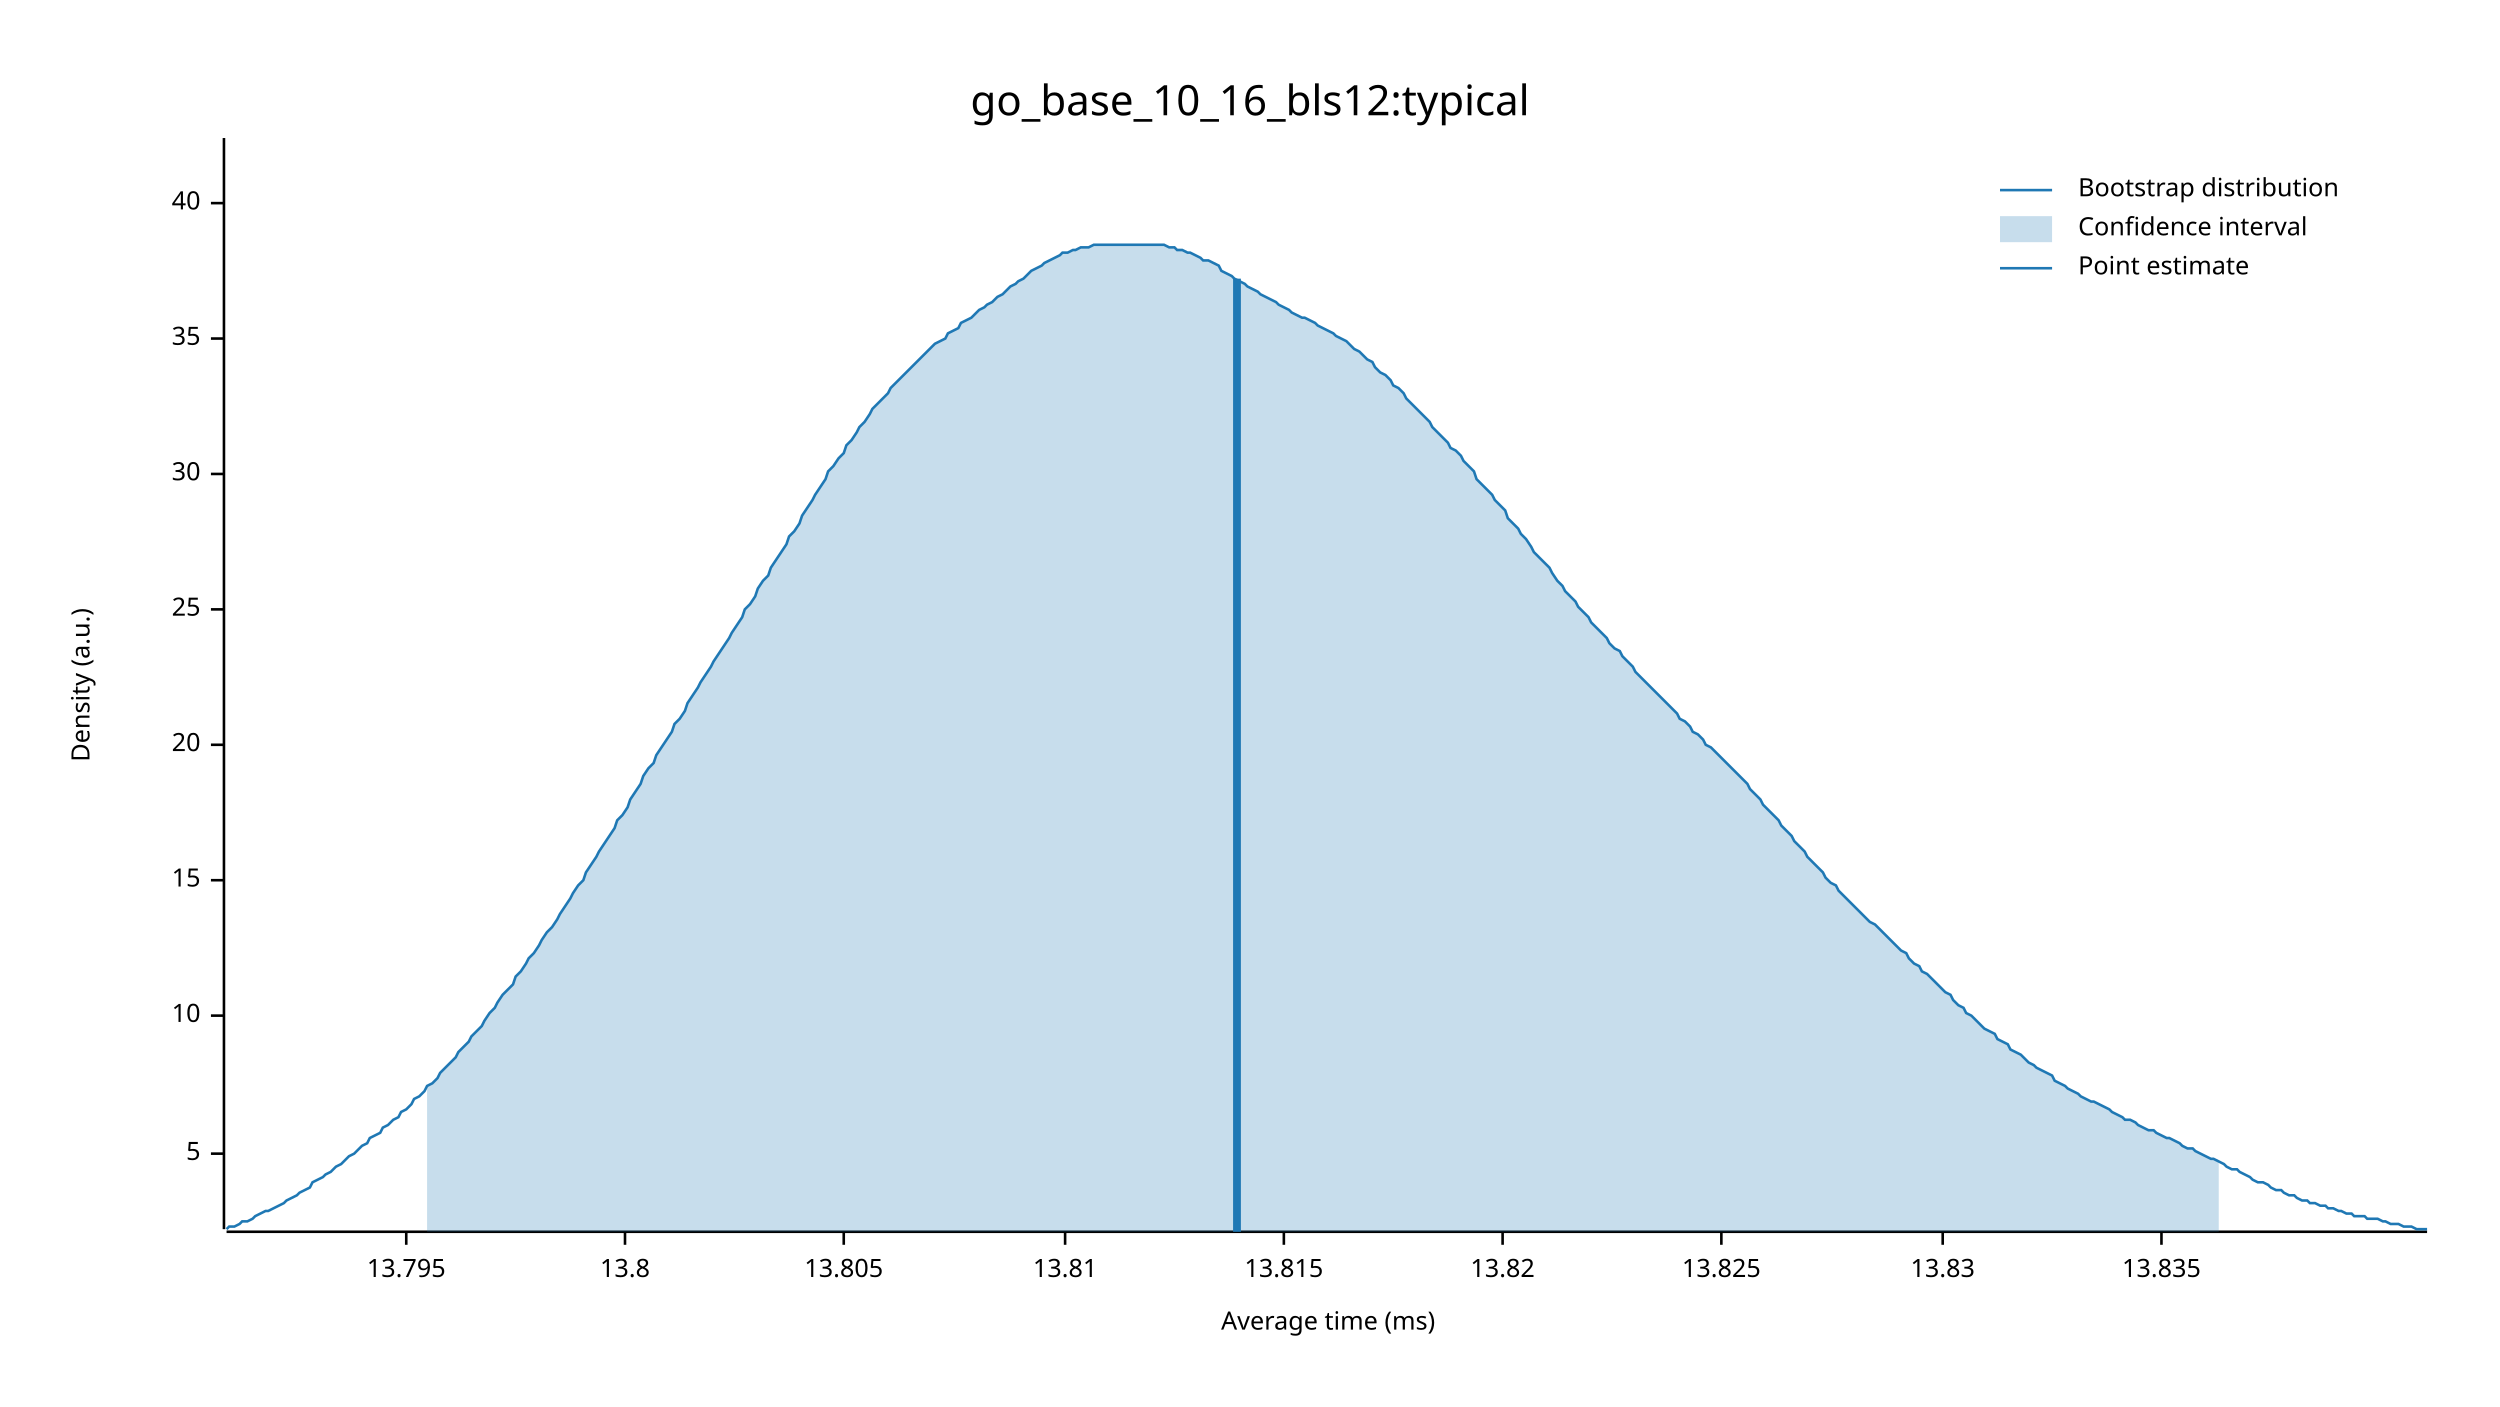
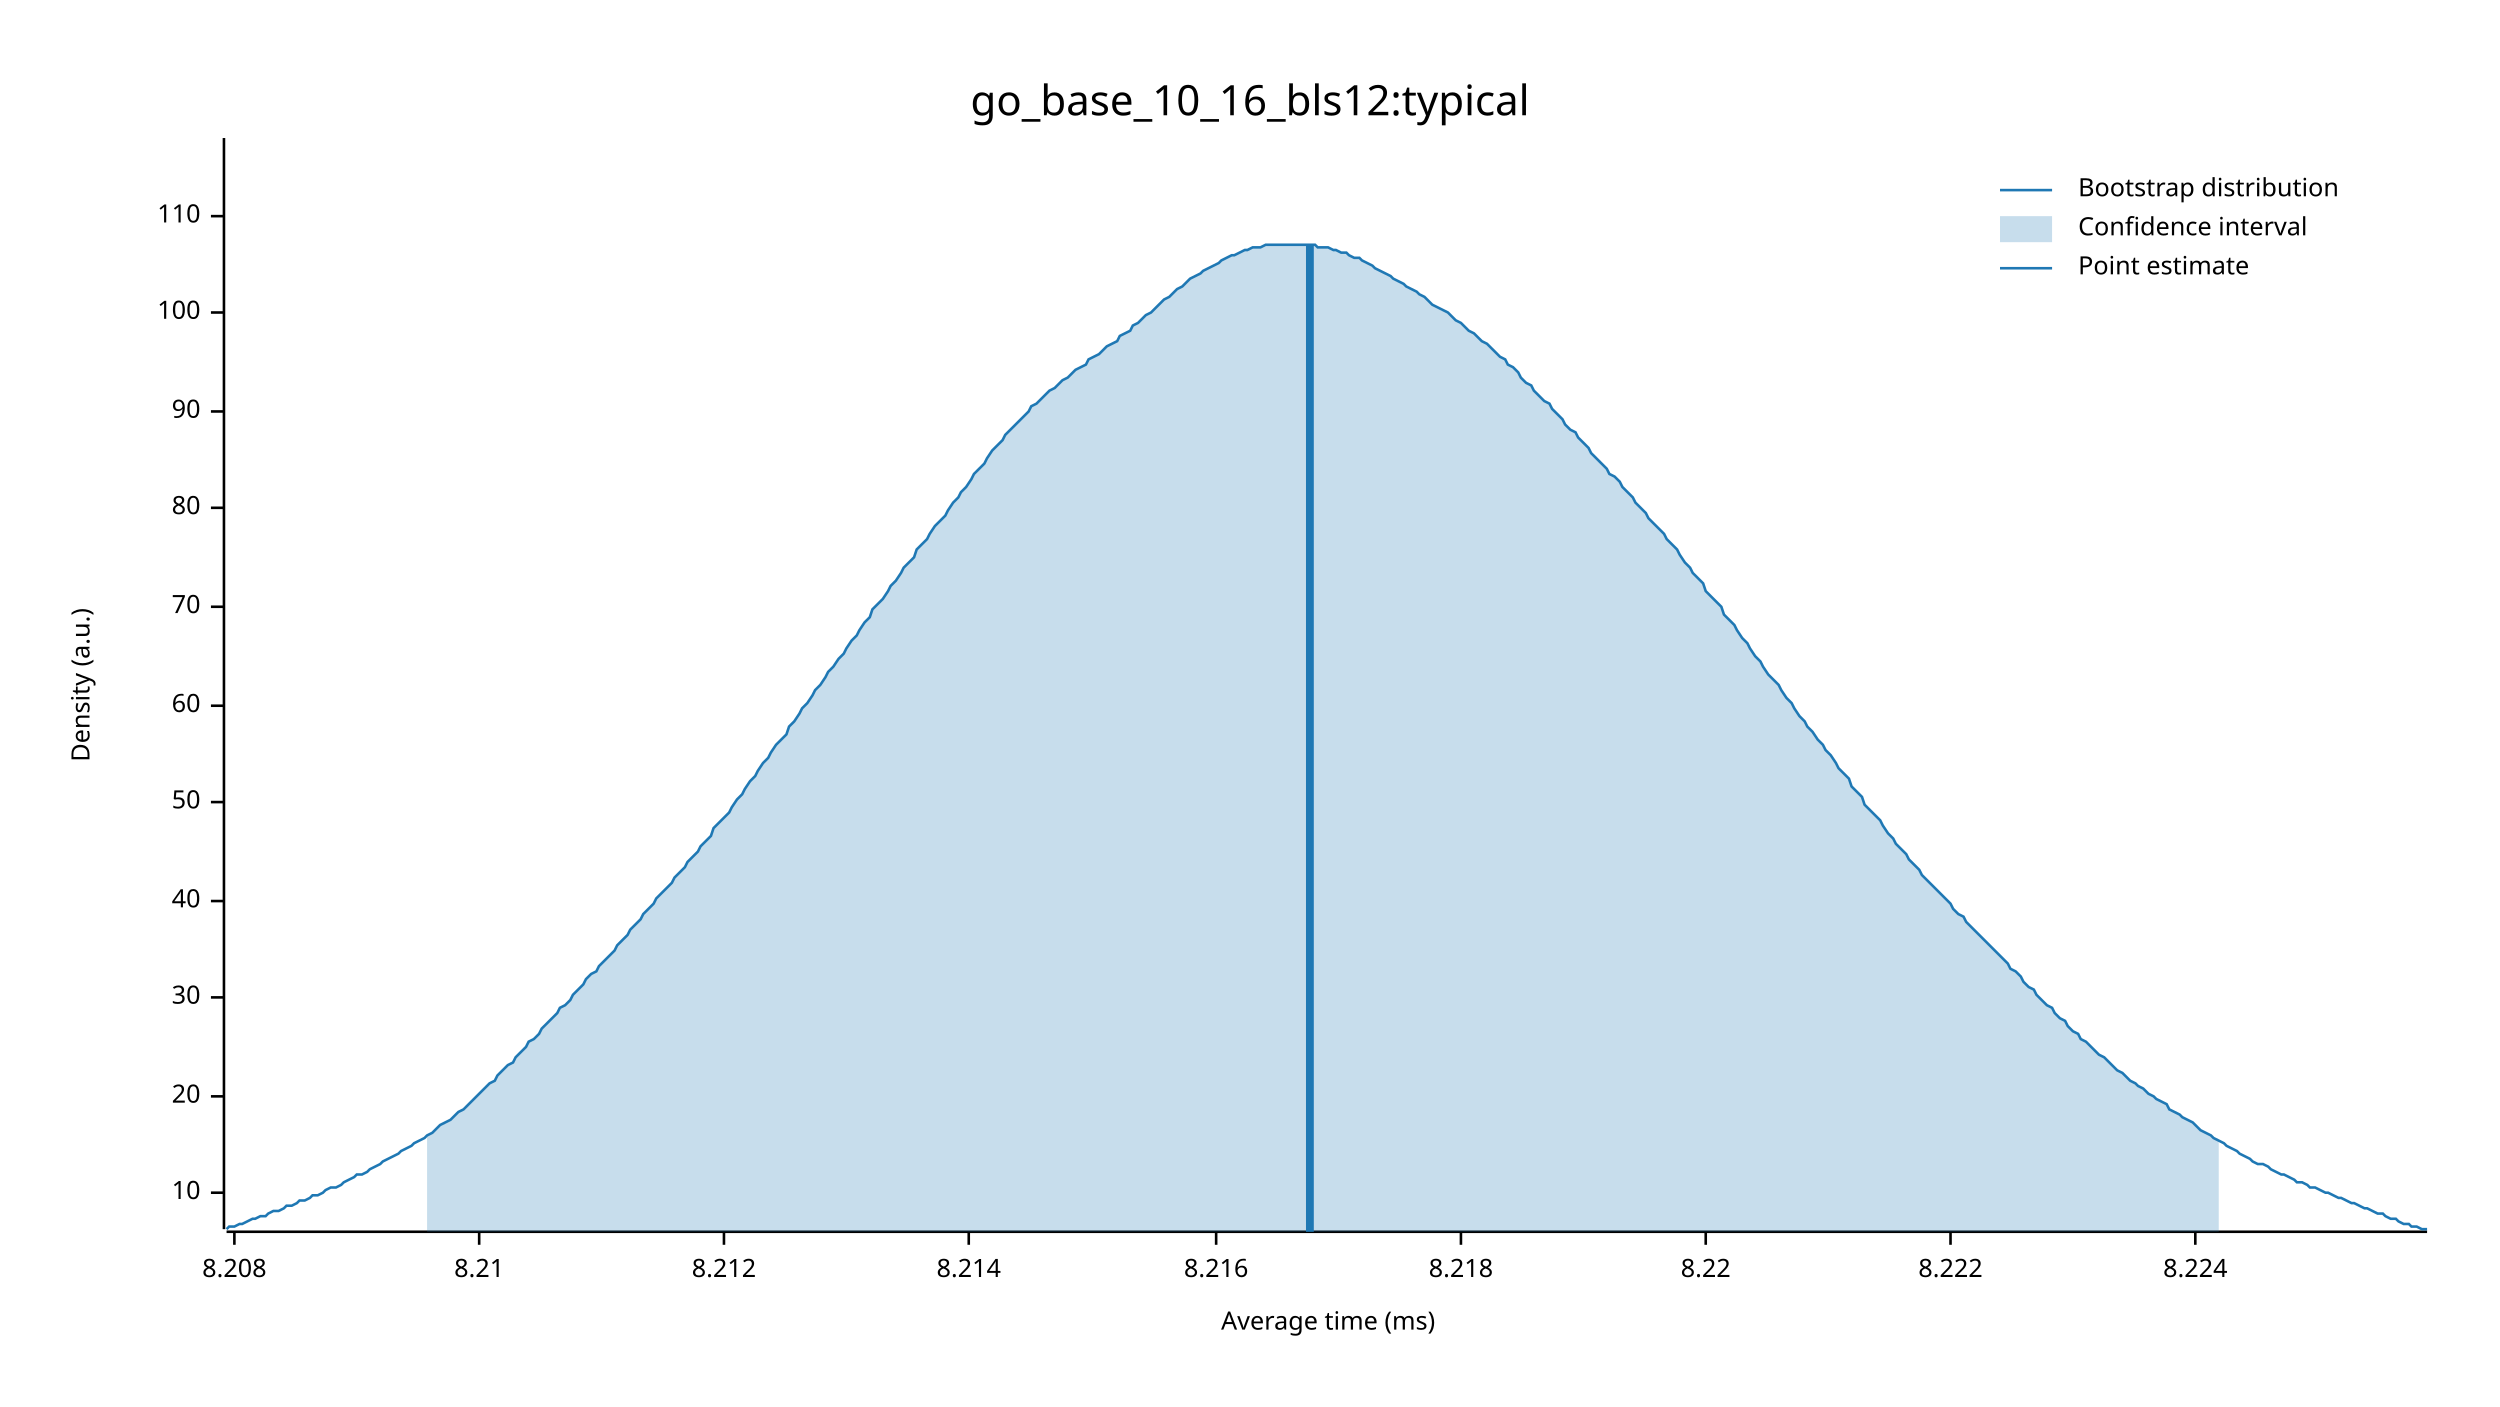
<svg xmlns="http://www.w3.org/2000/svg" width="960" height="540" viewBox="0 0 960 540">
  <text x="480" y="32" dy="0.76em" text-anchor="middle" font-family="sans-serif" font-size="16.129" opacity="1" fill="#000000">
go_base_10_16_bls12:typical
</text>
  <text x="27" y="263" dy="0.76em" text-anchor="middle" font-family="sans-serif" font-size="9.677" opacity="1" fill="#000000" transform="rotate(270, 27, 263)">
Density (a.u.)
</text>
  <text x="510" y="513" dy="-0.5ex" text-anchor="middle" font-family="sans-serif" font-size="9.677" opacity="1" fill="#000000">
Average time (ms)
</text>
  <polyline fill="none" opacity="1" stroke="#000000" stroke-width="1" points="86,53 86,472 " />
-   <text x="77" y="443" dy="0.5ex" text-anchor="end" font-family="sans-serif" font-size="9.677" opacity="1" fill="#000000">
- 5
- </text>
-   <polyline fill="none" opacity="1" stroke="#000000" stroke-width="1" points="81,443 86,443 " />
-   <text x="77" y="390" dy="0.5ex" text-anchor="end" font-family="sans-serif" font-size="9.677" opacity="1" fill="#000000">
+   <text x="77" y="458" dy="0.5ex" text-anchor="end" font-family="sans-serif" font-size="9.677" opacity="1" fill="#000000">
10
</text>
-   <polyline fill="none" opacity="1" stroke="#000000" stroke-width="1" points="81,390 86,390 " />
-   <text x="77" y="338" dy="0.5ex" text-anchor="end" font-family="sans-serif" font-size="9.677" opacity="1" fill="#000000">
- 15
- </text>
-   <polyline fill="none" opacity="1" stroke="#000000" stroke-width="1" points="81,338 86,338 " />
-   <text x="77" y="286" dy="0.5ex" text-anchor="end" font-family="sans-serif" font-size="9.677" opacity="1" fill="#000000">
+   <polyline fill="none" opacity="1" stroke="#000000" stroke-width="1" points="81,458 86,458 " />
+   <text x="77" y="421" dy="0.5ex" text-anchor="end" font-family="sans-serif" font-size="9.677" opacity="1" fill="#000000">
20
</text>
-   <polyline fill="none" opacity="1" stroke="#000000" stroke-width="1" points="81,286 86,286 " />
-   <text x="77" y="234" dy="0.5ex" text-anchor="end" font-family="sans-serif" font-size="9.677" opacity="1" fill="#000000">
- 25
- </text>
-   <polyline fill="none" opacity="1" stroke="#000000" stroke-width="1" points="81,234 86,234 " />
-   <text x="77" y="182" dy="0.5ex" text-anchor="end" font-family="sans-serif" font-size="9.677" opacity="1" fill="#000000">
+   <polyline fill="none" opacity="1" stroke="#000000" stroke-width="1" points="81,421 86,421 " />
+   <text x="77" y="383" dy="0.5ex" text-anchor="end" font-family="sans-serif" font-size="9.677" opacity="1" fill="#000000">
30
</text>
-   <polyline fill="none" opacity="1" stroke="#000000" stroke-width="1" points="81,182 86,182 " />
-   <text x="77" y="130" dy="0.5ex" text-anchor="end" font-family="sans-serif" font-size="9.677" opacity="1" fill="#000000">
- 35
- </text>
-   <polyline fill="none" opacity="1" stroke="#000000" stroke-width="1" points="81,130 86,130 " />
-   <text x="77" y="78" dy="0.5ex" text-anchor="end" font-family="sans-serif" font-size="9.677" opacity="1" fill="#000000">
+   <polyline fill="none" opacity="1" stroke="#000000" stroke-width="1" points="81,383 86,383 " />
+   <text x="77" y="346" dy="0.5ex" text-anchor="end" font-family="sans-serif" font-size="9.677" opacity="1" fill="#000000">
40
</text>
-   <polyline fill="none" opacity="1" stroke="#000000" stroke-width="1" points="81,78 86,78 " />
+   <polyline fill="none" opacity="1" stroke="#000000" stroke-width="1" points="81,346 86,346 " />
+   <text x="77" y="308" dy="0.5ex" text-anchor="end" font-family="sans-serif" font-size="9.677" opacity="1" fill="#000000">
+ 50
+ </text>
+   <polyline fill="none" opacity="1" stroke="#000000" stroke-width="1" points="81,308 86,308 " />
+   <text x="77" y="271" dy="0.5ex" text-anchor="end" font-family="sans-serif" font-size="9.677" opacity="1" fill="#000000">
+ 60
+ </text>
+   <polyline fill="none" opacity="1" stroke="#000000" stroke-width="1" points="81,271 86,271 " />
+   <text x="77" y="233" dy="0.5ex" text-anchor="end" font-family="sans-serif" font-size="9.677" opacity="1" fill="#000000">
+ 70
+ </text>
+   <polyline fill="none" opacity="1" stroke="#000000" stroke-width="1" points="81,233 86,233 " />
+   <text x="77" y="195" dy="0.5ex" text-anchor="end" font-family="sans-serif" font-size="9.677" opacity="1" fill="#000000">
+ 80
+ </text>
+   <polyline fill="none" opacity="1" stroke="#000000" stroke-width="1" points="81,195 86,195 " />
+   <text x="77" y="158" dy="0.5ex" text-anchor="end" font-family="sans-serif" font-size="9.677" opacity="1" fill="#000000">
+ 90
+ </text>
+   <polyline fill="none" opacity="1" stroke="#000000" stroke-width="1" points="81,158 86,158 " />
+   <text x="77" y="120" dy="0.5ex" text-anchor="end" font-family="sans-serif" font-size="9.677" opacity="1" fill="#000000">
+ 100
+ </text>
+   <polyline fill="none" opacity="1" stroke="#000000" stroke-width="1" points="81,120 86,120 " />
+   <text x="77" y="83" dy="0.5ex" text-anchor="end" font-family="sans-serif" font-size="9.677" opacity="1" fill="#000000">
+ 110
+ </text>
+   <polyline fill="none" opacity="1" stroke="#000000" stroke-width="1" points="81,83 86,83 " />
  <polyline fill="none" opacity="1" stroke="#000000" stroke-width="1" points="87,473 932,473 " />
-   <text x="156" y="483" dy="0.76em" text-anchor="middle" font-family="sans-serif" font-size="9.677" opacity="1" fill="#000000">
- 13.795
+   <text x="90" y="483" dy="0.76em" text-anchor="middle" font-family="sans-serif" font-size="9.677" opacity="1" fill="#000000">
+ 8.208
</text>
-   <polyline fill="none" opacity="1" stroke="#000000" stroke-width="1" points="156,473 156,478 " />
-   <text x="240" y="483" dy="0.76em" text-anchor="middle" font-family="sans-serif" font-size="9.677" opacity="1" fill="#000000">
- 13.8
+   <polyline fill="none" opacity="1" stroke="#000000" stroke-width="1" points="90,473 90,478 " />
+   <text x="184" y="483" dy="0.76em" text-anchor="middle" font-family="sans-serif" font-size="9.677" opacity="1" fill="#000000">
+ 8.21
</text>
-   <polyline fill="none" opacity="1" stroke="#000000" stroke-width="1" points="240,473 240,478 " />
-   <text x="324" y="483" dy="0.76em" text-anchor="middle" font-family="sans-serif" font-size="9.677" opacity="1" fill="#000000">
- 13.805
+   <polyline fill="none" opacity="1" stroke="#000000" stroke-width="1" points="184,473 184,478 " />
+   <text x="278" y="483" dy="0.76em" text-anchor="middle" font-family="sans-serif" font-size="9.677" opacity="1" fill="#000000">
+ 8.212
</text>
-   <polyline fill="none" opacity="1" stroke="#000000" stroke-width="1" points="324,473 324,478 " />
-   <text x="409" y="483" dy="0.76em" text-anchor="middle" font-family="sans-serif" font-size="9.677" opacity="1" fill="#000000">
- 13.81
+   <polyline fill="none" opacity="1" stroke="#000000" stroke-width="1" points="278,473 278,478 " />
+   <text x="372" y="483" dy="0.76em" text-anchor="middle" font-family="sans-serif" font-size="9.677" opacity="1" fill="#000000">
+ 8.214
</text>
-   <polyline fill="none" opacity="1" stroke="#000000" stroke-width="1" points="409,473 409,478 " />
-   <text x="493" y="483" dy="0.76em" text-anchor="middle" font-family="sans-serif" font-size="9.677" opacity="1" fill="#000000">
- 13.815
+   <polyline fill="none" opacity="1" stroke="#000000" stroke-width="1" points="372,473 372,478 " />
+   <text x="467" y="483" dy="0.76em" text-anchor="middle" font-family="sans-serif" font-size="9.677" opacity="1" fill="#000000">
+ 8.216
</text>
-   <polyline fill="none" opacity="1" stroke="#000000" stroke-width="1" points="493,473 493,478 " />
-   <text x="577" y="483" dy="0.76em" text-anchor="middle" font-family="sans-serif" font-size="9.677" opacity="1" fill="#000000">
- 13.82
+   <polyline fill="none" opacity="1" stroke="#000000" stroke-width="1" points="467,473 467,478 " />
+   <text x="561" y="483" dy="0.76em" text-anchor="middle" font-family="sans-serif" font-size="9.677" opacity="1" fill="#000000">
+ 8.218
</text>
-   <polyline fill="none" opacity="1" stroke="#000000" stroke-width="1" points="577,473 577,478 " />
-   <text x="661" y="483" dy="0.76em" text-anchor="middle" font-family="sans-serif" font-size="9.677" opacity="1" fill="#000000">
- 13.825
+   <polyline fill="none" opacity="1" stroke="#000000" stroke-width="1" points="561,473 561,478 " />
+   <text x="655" y="483" dy="0.76em" text-anchor="middle" font-family="sans-serif" font-size="9.677" opacity="1" fill="#000000">
+ 8.22
</text>
-   <polyline fill="none" opacity="1" stroke="#000000" stroke-width="1" points="661,473 661,478 " />
-   <text x="746" y="483" dy="0.76em" text-anchor="middle" font-family="sans-serif" font-size="9.677" opacity="1" fill="#000000">
- 13.83
+   <polyline fill="none" opacity="1" stroke="#000000" stroke-width="1" points="655,473 655,478 " />
+   <text x="749" y="483" dy="0.76em" text-anchor="middle" font-family="sans-serif" font-size="9.677" opacity="1" fill="#000000">
+ 8.222
</text>
-   <polyline fill="none" opacity="1" stroke="#000000" stroke-width="1" points="746,473 746,478 " />
-   <text x="830" y="483" dy="0.76em" text-anchor="middle" font-family="sans-serif" font-size="9.677" opacity="1" fill="#000000">
- 13.835
+   <polyline fill="none" opacity="1" stroke="#000000" stroke-width="1" points="749,473 749,478 " />
+   <text x="843" y="483" dy="0.76em" text-anchor="middle" font-family="sans-serif" font-size="9.677" opacity="1" fill="#000000">
+ 8.224
</text>
-   <polyline fill="none" opacity="1" stroke="#000000" stroke-width="1" points="830,473 830,478 " />
-   <polyline fill="none" opacity="1" stroke="#1F78B4" stroke-width="1" points="87,472 88,471 90,471 92,470 93,469 95,469 97,468 98,467 100,466 102,465 103,465 105,464 107,463 109,462 110,461 112,460 114,459 115,458 117,457 119,456 120,454 122,453 124,452 125,451 127,450 129,448 131,447 132,446 134,444 136,443 137,442 139,440 141,439 142,437 144,436 146,435 147,433 149,432 151,430 153,429 154,427 156,426 158,424 159,422 161,421 163,419 164,417 166,416 168,414 169,412 171,410 173,408 175,406 176,404 178,402 180,400 181,398 183,396 185,394 186,392 188,389 190,387 191,385 193,382 195,380 197,378 198,375 200,373 202,370 203,368 205,366 207,363 208,361 210,358 212,356 214,353 215,351 217,348 219,345 220,343 222,340 224,338 225,335 227,332 229,329 230,327 232,324 234,321 236,318 237,315 239,313 241,310 242,307 244,304 246,301 247,298 249,295 251,293 252,290 254,287 256,284 258,281 259,278 261,276 263,273 264,270 266,267 268,264 269,262 271,259 273,256 274,254 276,251 278,248 280,245 281,243 283,240 285,237 286,234 288,232 290,229 291,226 293,223 295,221 296,218 298,215 300,212 302,209 303,206 305,204 307,201 308,198 310,195 312,192 313,190 315,187 317,184 318,181 320,179 322,176 324,174 325,171 327,169 329,166 330,164 332,162 334,159 335,157 337,155 339,153 341,151 342,149 344,147 346,145 347,144 349,142 351,140 352,139 354,137 356,135 357,134 359,132 361,131 363,130 364,128 366,127 368,126 369,124 371,123 373,122 374,121 376,119 378,118 379,117 381,116 383,114 385,113 386,112 388,110 390,109 391,108 393,107 395,105 396,104 398,103 400,102 401,101 403,100 405,99 407,98 408,97 410,97 412,96 413,96 415,95 417,95 418,95 420,94 422,94 423,94 425,94 427,94 429,94 430,94 432,94 434,94 435,94 437,94 439,94 440,94 442,94 444,94 445,94 447,94 449,95 451,95 452,96 454,96 456,97 457,97 459,98 461,99 462,100 464,100 466,101 468,102 469,104 471,105 473,106 474,107 476,108 478,109 479,110 481,111 483,112 484,113 486,114 488,115 490,116 491,117 493,118 495,119 496,120 498,121 500,122 501,122 503,123 505,124 506,125 508,126 510,127 512,128 513,129 515,130 517,131 518,132 520,134 522,135 523,136 525,138 527,139 528,141 530,143 532,144 534,146 535,148 537,149 539,151 540,153 542,155 544,157 545,158 547,160 549,162 550,164 552,166 554,168 556,170 557,172 559,173 561,175 562,177 564,179 566,181 567,184 569,186 571,188 573,190 574,192 576,194 578,196 579,199 581,201 583,203 584,205 586,207 588,210 589,212 591,214 593,216 595,218 596,220 598,223 600,225 601,227 603,229 605,231 606,233 608,235 610,237 611,239 613,241 615,243 617,245 618,247 620,249 622,250 623,252 625,254 627,256 628,258 630,260 632,262 633,263 635,265 637,267 639,269 640,270 642,272 644,274 645,276 647,277 649,279 650,281 652,282 654,284 655,286 657,287 659,289 661,291 662,292 664,294 666,296 667,297 669,299 671,301 672,303 674,305 676,307 677,309 679,311 681,313 683,315 684,317 686,319 688,321 689,323 691,325 693,327 694,329 696,331 698,333 700,335 701,337 703,339 705,340 706,342 708,344 710,346 711,347 713,349 715,351 716,352 718,354 720,355 722,357 723,358 725,360 727,362 728,363 730,365 732,366 733,368 735,370 737,371 738,373 740,374 742,376 744,378 745,379 747,381 749,382 750,384 752,386 754,387 755,389 757,390 759,392 760,393 762,395 764,396 766,397 767,399 769,400 771,401 772,403 774,404 776,405 777,406 779,408 781,409 782,410 784,411 786,412 788,413 789,415 791,416 793,417 794,418 796,419 798,420 799,421 801,422 803,423 804,423 806,424 808,425 810,426 811,427 813,428 815,429 816,430 818,430 820,431 821,432 823,433 825,434 827,434 828,435 830,436 832,437 833,437 835,438 837,439 838,440 840,441 842,441 843,442 845,443 847,444 849,445 850,445 852,446 854,447 855,448 857,449 859,449 860,450 862,451 864,452 865,453 867,454 869,454 871,455 872,456 874,457 876,457 877,458 879,459 881,459 882,460 884,461 886,461 887,462 889,462 891,463 893,463 894,464 896,464 898,465 899,465 901,466 903,466 904,467 906,467 908,467 909,468 911,468 913,468 915,469 916,469 918,470 920,470 921,470 923,471 925,471 926,471 928,472 930,472 932,472 " />
-   <polygon opacity="0.25" fill="#1F78B4" points="164,417 166,416 168,414 169,412 171,410 173,408 175,406 176,404 178,402 180,400 181,398 183,396 185,394 186,392 188,389 190,387 191,385 193,382 195,380 197,378 198,375 200,373 202,370 203,368 205,366 207,363 208,361 210,358 212,356 214,353 215,351 217,348 219,345 220,343 222,340 224,338 225,335 227,332 229,329 230,327 232,324 234,321 236,318 237,315 239,313 241,310 242,307 244,304 246,301 247,298 249,295 251,293 252,290 254,287 256,284 258,281 259,278 261,276 263,273 264,270 266,267 268,264 269,262 271,259 273,256 274,254 276,251 278,248 280,245 281,243 283,240 285,237 286,234 288,232 290,229 291,226 293,223 295,221 296,218 298,215 300,212 302,209 303,206 305,204 307,201 308,198 310,195 312,192 313,190 315,187 317,184 318,181 320,179 322,176 324,174 325,171 327,169 329,166 330,164 332,162 334,159 335,157 337,155 339,153 341,151 342,149 344,147 346,145 347,144 349,142 351,140 352,139 354,137 356,135 357,134 359,132 361,131 363,130 364,128 366,127 368,126 369,124 371,123 373,122 374,121 376,119 378,118 379,117 381,116 383,114 385,113 386,112 388,110 390,109 391,108 393,107 395,105 396,104 398,103 400,102 401,101 403,100 405,99 407,98 408,97 410,97 412,96 413,96 415,95 417,95 418,95 420,94 422,94 423,94 425,94 427,94 429,94 430,94 432,94 434,94 435,94 437,94 439,94 440,94 442,94 444,94 445,94 447,94 449,95 451,95 452,96 454,96 456,97 457,97 459,98 461,99 462,100 464,100 466,101 468,102 469,104 471,105 473,106 474,107 476,108 478,109 479,110 481,111 483,112 484,113 486,114 488,115 490,116 491,117 493,118 495,119 496,120 498,121 500,122 501,122 503,123 505,124 506,125 508,126 510,127 512,128 513,129 515,130 517,131 518,132 520,134 522,135 523,136 525,138 527,139 528,141 530,143 532,144 534,146 535,148 537,149 539,151 540,153 542,155 544,157 545,158 547,160 549,162 550,164 552,166 554,168 556,170 557,172 559,173 561,175 562,177 564,179 566,181 567,184 569,186 571,188 573,190 574,192 576,194 578,196 579,199 581,201 583,203 584,205 586,207 588,210 589,212 591,214 593,216 595,218 596,220 598,223 600,225 601,227 603,229 605,231 606,233 608,235 610,237 611,239 613,241 615,243 617,245 618,247 620,249 622,250 623,252 625,254 627,256 628,258 630,260 632,262 633,263 635,265 637,267 639,269 640,270 642,272 644,274 645,276 647,277 649,279 650,281 652,282 654,284 655,286 657,287 659,289 661,291 662,292 664,294 666,296 667,297 669,299 671,301 672,303 674,305 676,307 677,309 679,311 681,313 683,315 684,317 686,319 688,321 689,323 691,325 693,327 694,329 696,331 698,333 700,335 701,337 703,339 705,340 706,342 708,344 710,346 711,347 713,349 715,351 716,352 718,354 720,355 722,357 723,358 725,360 727,362 728,363 730,365 732,366 733,368 735,370 737,371 738,373 740,374 742,376 744,378 745,379 747,381 749,382 750,384 752,386 754,387 755,389 757,390 759,392 760,393 762,395 764,396 766,397 767,399 769,400 771,401 772,403 774,404 776,405 777,406 779,408 781,409 782,410 784,411 786,412 788,413 789,415 791,416 793,417 794,418 796,419 798,420 799,421 801,422 803,423 804,423 806,424 808,425 810,426 811,427 813,428 815,429 816,430 818,430 820,431 821,432 823,433 825,434 827,434 828,435 830,436 832,437 833,437 835,438 837,439 838,440 840,441 842,441 843,442 845,443 847,444 849,445 850,445 852,446 852,473 164,473 " />
-   <polyline fill="none" opacity="1" stroke="#1F78B4" stroke-width="3" points="475,473 475,107 " />
+   <polyline fill="none" opacity="1" stroke="#000000" stroke-width="1" points="843,473 843,478 " />
+   <polyline fill="none" opacity="1" stroke="#1F78B4" stroke-width="1" points="87,472 88,471 90,471 92,470 93,470 95,469 97,468 98,468 100,467 102,467 103,466 105,465 107,465 109,464 110,463 112,463 114,462 115,461 117,461 119,460 120,459 122,459 124,458 125,457 127,456 129,456 131,455 132,454 134,453 136,452 137,451 139,451 141,450 142,449 144,448 146,447 147,446 149,445 151,444 153,443 154,442 156,441 158,440 159,439 161,438 163,437 164,436 166,435 168,433 169,432 171,431 173,430 175,428 176,427 178,426 180,424 181,423 183,421 185,419 186,418 188,416 190,415 191,413 193,411 195,409 197,408 198,406 200,404 202,402 203,400 205,399 207,397 208,395 210,393 212,391 214,389 215,387 217,386 219,384 220,382 222,380 224,378 225,376 227,374 229,373 230,371 232,369 234,367 236,365 237,363 239,361 241,359 242,357 244,355 246,353 247,351 249,349 251,347 252,345 254,343 256,341 258,339 259,337 261,335 263,333 264,331 266,329 268,327 269,325 271,323 273,321 274,318 276,316 278,314 280,312 281,310 283,307 285,305 286,303 288,300 290,298 291,296 293,293 295,291 296,289 298,286 300,284 302,282 303,279 305,277 307,274 308,272 310,270 312,267 313,265 315,263 317,260 318,258 320,256 322,253 324,251 325,249 327,246 329,244 330,242 332,239 334,237 335,234 337,232 339,230 341,227 342,225 344,223 346,220 347,218 349,216 351,214 352,211 354,209 356,207 357,205 359,202 361,200 363,198 364,196 366,193 368,191 369,189 371,187 373,184 374,182 376,180 378,178 379,176 381,173 383,171 385,169 386,167 388,165 390,163 391,162 393,160 395,158 396,156 398,155 400,153 401,152 403,150 405,149 407,147 408,146 410,145 412,143 413,142 415,141 417,140 418,138 420,137 422,136 423,135 425,133 427,132 429,131 430,129 432,128 434,127 435,125 437,124 439,122 440,121 442,120 444,118 445,117 447,115 449,114 451,112 452,111 454,110 456,108 457,107 459,106 461,105 462,104 464,103 466,102 468,101 469,100 471,99 473,98 474,98 476,97 478,96 479,96 481,95 483,95 484,95 486,94 488,94 490,94 491,94 493,94 495,94 496,94 498,94 500,94 501,94 503,94 505,94 506,95 508,95 510,95 512,96 513,96 515,97 517,97 518,98 520,99 522,99 523,100 525,101 527,102 528,103 530,104 532,105 534,106 535,107 537,108 539,109 540,110 542,111 544,112 545,113 547,114 549,116 550,117 552,118 554,119 556,120 557,121 559,123 561,124 562,125 564,127 566,128 567,129 569,131 571,132 573,134 574,135 576,137 578,138 579,140 581,141 583,143 584,145 586,147 588,148 589,150 591,152 593,154 595,155 596,157 598,159 600,161 601,163 603,165 605,166 606,168 608,170 610,172 611,174 613,176 615,178 617,180 618,182 620,183 622,185 623,187 625,189 627,191 628,193 630,195 632,197 633,199 635,201 637,203 639,205 640,207 642,209 644,211 645,213 647,216 649,218 650,220 652,222 654,224 655,227 657,229 659,231 661,233 662,236 664,238 666,240 667,242 669,245 671,247 672,249 674,252 676,254 677,256 679,259 681,261 683,263 684,265 686,268 688,270 689,272 691,275 693,277 694,279 696,281 698,284 700,286 701,288 703,290 705,293 706,295 708,297 710,299 711,302 713,304 715,306 716,309 718,311 720,313 722,315 723,317 725,320 727,322 728,324 730,326 732,328 733,330 735,332 737,334 738,336 740,338 742,340 744,342 745,343 747,345 749,347 750,349 752,351 754,352 755,354 757,356 759,358 760,359 762,361 764,363 766,365 767,366 769,368 771,370 772,372 774,373 776,375 777,377 779,379 781,380 782,382 784,384 786,386 788,387 789,389 791,391 793,392 794,394 796,396 798,397 799,399 801,400 803,402 804,403 806,405 808,406 810,408 811,409 813,411 815,412 816,413 818,415 820,416 821,417 823,418 825,420 827,421 828,422 830,423 832,424 833,426 835,427 837,428 838,429 840,430 842,431 843,432 845,434 847,435 849,436 850,437 852,438 854,439 855,440 857,441 859,442 860,443 862,444 864,445 865,446 867,447 869,447 871,448 872,449 874,450 876,451 877,451 879,452 881,453 882,454 884,454 886,455 887,456 889,456 891,457 893,458 894,458 896,459 898,460 899,460 901,461 903,462 904,462 906,463 908,464 909,464 911,465 913,466 915,466 916,467 918,468 920,468 921,469 923,470 925,470 926,471 928,471 930,472 932,472 " />
+   <polygon opacity="0.25" fill="#1F78B4" points="164,436 166,435 168,433 169,432 171,431 173,430 175,428 176,427 178,426 180,424 181,423 183,421 185,419 186,418 188,416 190,415 191,413 193,411 195,409 197,408 198,406 200,404 202,402 203,400 205,399 207,397 208,395 210,393 212,391 214,389 215,387 217,386 219,384 220,382 222,380 224,378 225,376 227,374 229,373 230,371 232,369 234,367 236,365 237,363 239,361 241,359 242,357 244,355 246,353 247,351 249,349 251,347 252,345 254,343 256,341 258,339 259,337 261,335 263,333 264,331 266,329 268,327 269,325 271,323 273,321 274,318 276,316 278,314 280,312 281,310 283,307 285,305 286,303 288,300 290,298 291,296 293,293 295,291 296,289 298,286 300,284 302,282 303,279 305,277 307,274 308,272 310,270 312,267 313,265 315,263 317,260 318,258 320,256 322,253 324,251 325,249 327,246 329,244 330,242 332,239 334,237 335,234 337,232 339,230 341,227 342,225 344,223 346,220 347,218 349,216 351,214 352,211 354,209 356,207 357,205 359,202 361,200 363,198 364,196 366,193 368,191 369,189 371,187 373,184 374,182 376,180 378,178 379,176 381,173 383,171 385,169 386,167 388,165 390,163 391,162 393,160 395,158 396,156 398,155 400,153 401,152 403,150 405,149 407,147 408,146 410,145 412,143 413,142 415,141 417,140 418,138 420,137 422,136 423,135 425,133 427,132 429,131 430,129 432,128 434,127 435,125 437,124 439,122 440,121 442,120 444,118 445,117 447,115 449,114 451,112 452,111 454,110 456,108 457,107 459,106 461,105 462,104 464,103 466,102 468,101 469,100 471,99 473,98 474,98 476,97 478,96 479,96 481,95 483,95 484,95 486,94 488,94 490,94 491,94 493,94 495,94 496,94 498,94 500,94 501,94 503,94 505,94 506,95 508,95 510,95 512,96 513,96 515,97 517,97 518,98 520,99 522,99 523,100 525,101 527,102 528,103 530,104 532,105 534,106 535,107 537,108 539,109 540,110 542,111 544,112 545,113 547,114 549,116 550,117 552,118 554,119 556,120 557,121 559,123 561,124 562,125 564,127 566,128 567,129 569,131 571,132 573,134 574,135 576,137 578,138 579,140 581,141 583,143 584,145 586,147 588,148 589,150 591,152 593,154 595,155 596,157 598,159 600,161 601,163 603,165 605,166 606,168 608,170 610,172 611,174 613,176 615,178 617,180 618,182 620,183 622,185 623,187 625,189 627,191 628,193 630,195 632,197 633,199 635,201 637,203 639,205 640,207 642,209 644,211 645,213 647,216 649,218 650,220 652,222 654,224 655,227 657,229 659,231 661,233 662,236 664,238 666,240 667,242 669,245 671,247 672,249 674,252 676,254 677,256 679,259 681,261 683,263 684,265 686,268 688,270 689,272 691,275 693,277 694,279 696,281 698,284 700,286 701,288 703,290 705,293 706,295 708,297 710,299 711,302 713,304 715,306 716,309 718,311 720,313 722,315 723,317 725,320 727,322 728,324 730,326 732,328 733,330 735,332 737,334 738,336 740,338 742,340 744,342 745,343 747,345 749,347 750,349 752,351 754,352 755,354 757,356 759,358 760,359 762,361 764,363 766,365 767,366 769,368 771,370 772,372 774,373 776,375 777,377 779,379 781,380 782,382 784,384 786,386 788,387 789,389 791,391 793,392 794,394 796,396 798,397 799,399 801,400 803,402 804,403 806,405 808,406 810,408 811,409 813,411 815,412 816,413 818,415 820,416 821,417 823,418 825,420 827,421 828,422 830,423 832,424 833,426 835,427 837,428 838,429 840,430 842,431 843,432 845,434 847,435 849,436 850,437 852,438 852,473 164,473 " />
+   <polyline fill="none" opacity="1" stroke="#1F78B4" stroke-width="3" points="503,473 503,94 " />
  <text x="798" y="68" dy="0.76em" text-anchor="start" font-family="sans-serif" font-size="9.677" opacity="1" fill="#000000">
Bootstrap distribution
</text>
  <text x="798" y="83" dy="0.76em" text-anchor="start" font-family="sans-serif" font-size="9.677" opacity="1" fill="#000000">
Confidence interval
</text>
  <text x="798" y="98" dy="0.76em" text-anchor="start" font-family="sans-serif" font-size="9.677" opacity="1" fill="#000000">
Point estimate
</text>
  <polyline fill="none" opacity="1" stroke="#1F78B4" stroke-width="1" points="768,73 788,73 " />
  <rect x="768" y="83" width="20" height="10" opacity="0.25" fill="#1F78B4" stroke="none" />
  <polyline fill="none" opacity="1" stroke="#1F78B4" stroke-width="1" points="768,103 788,103 " />
</svg>
